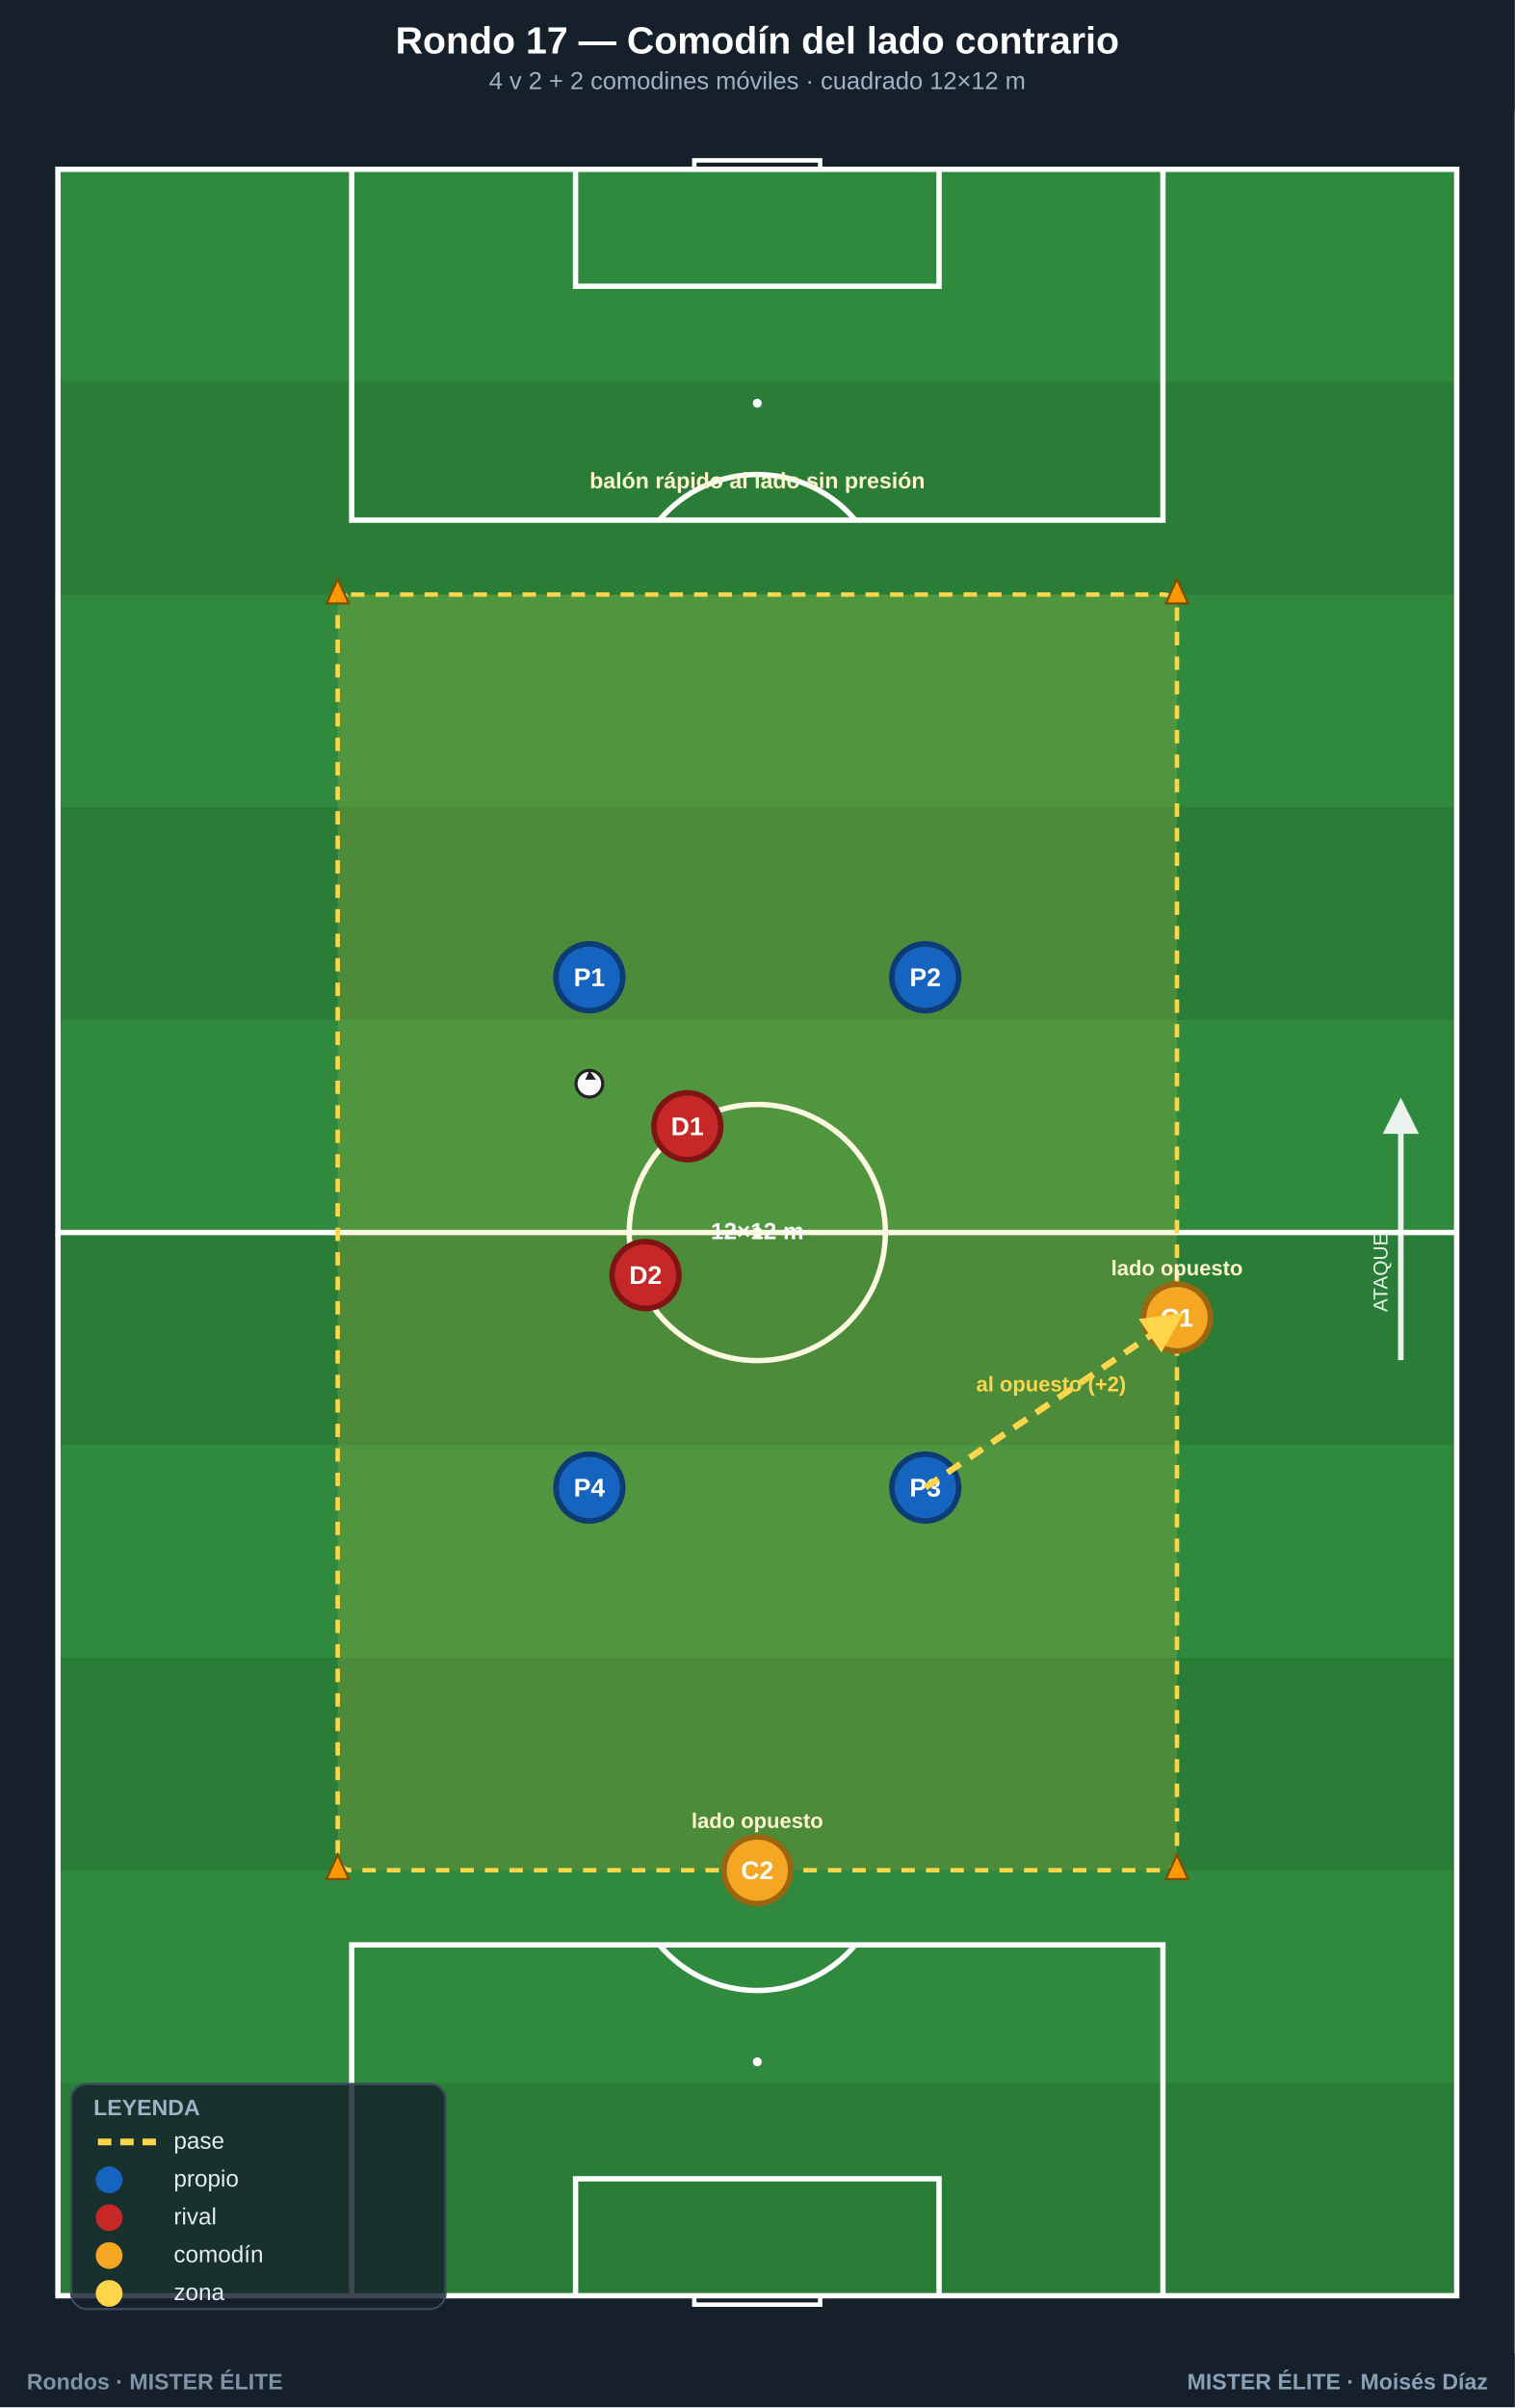
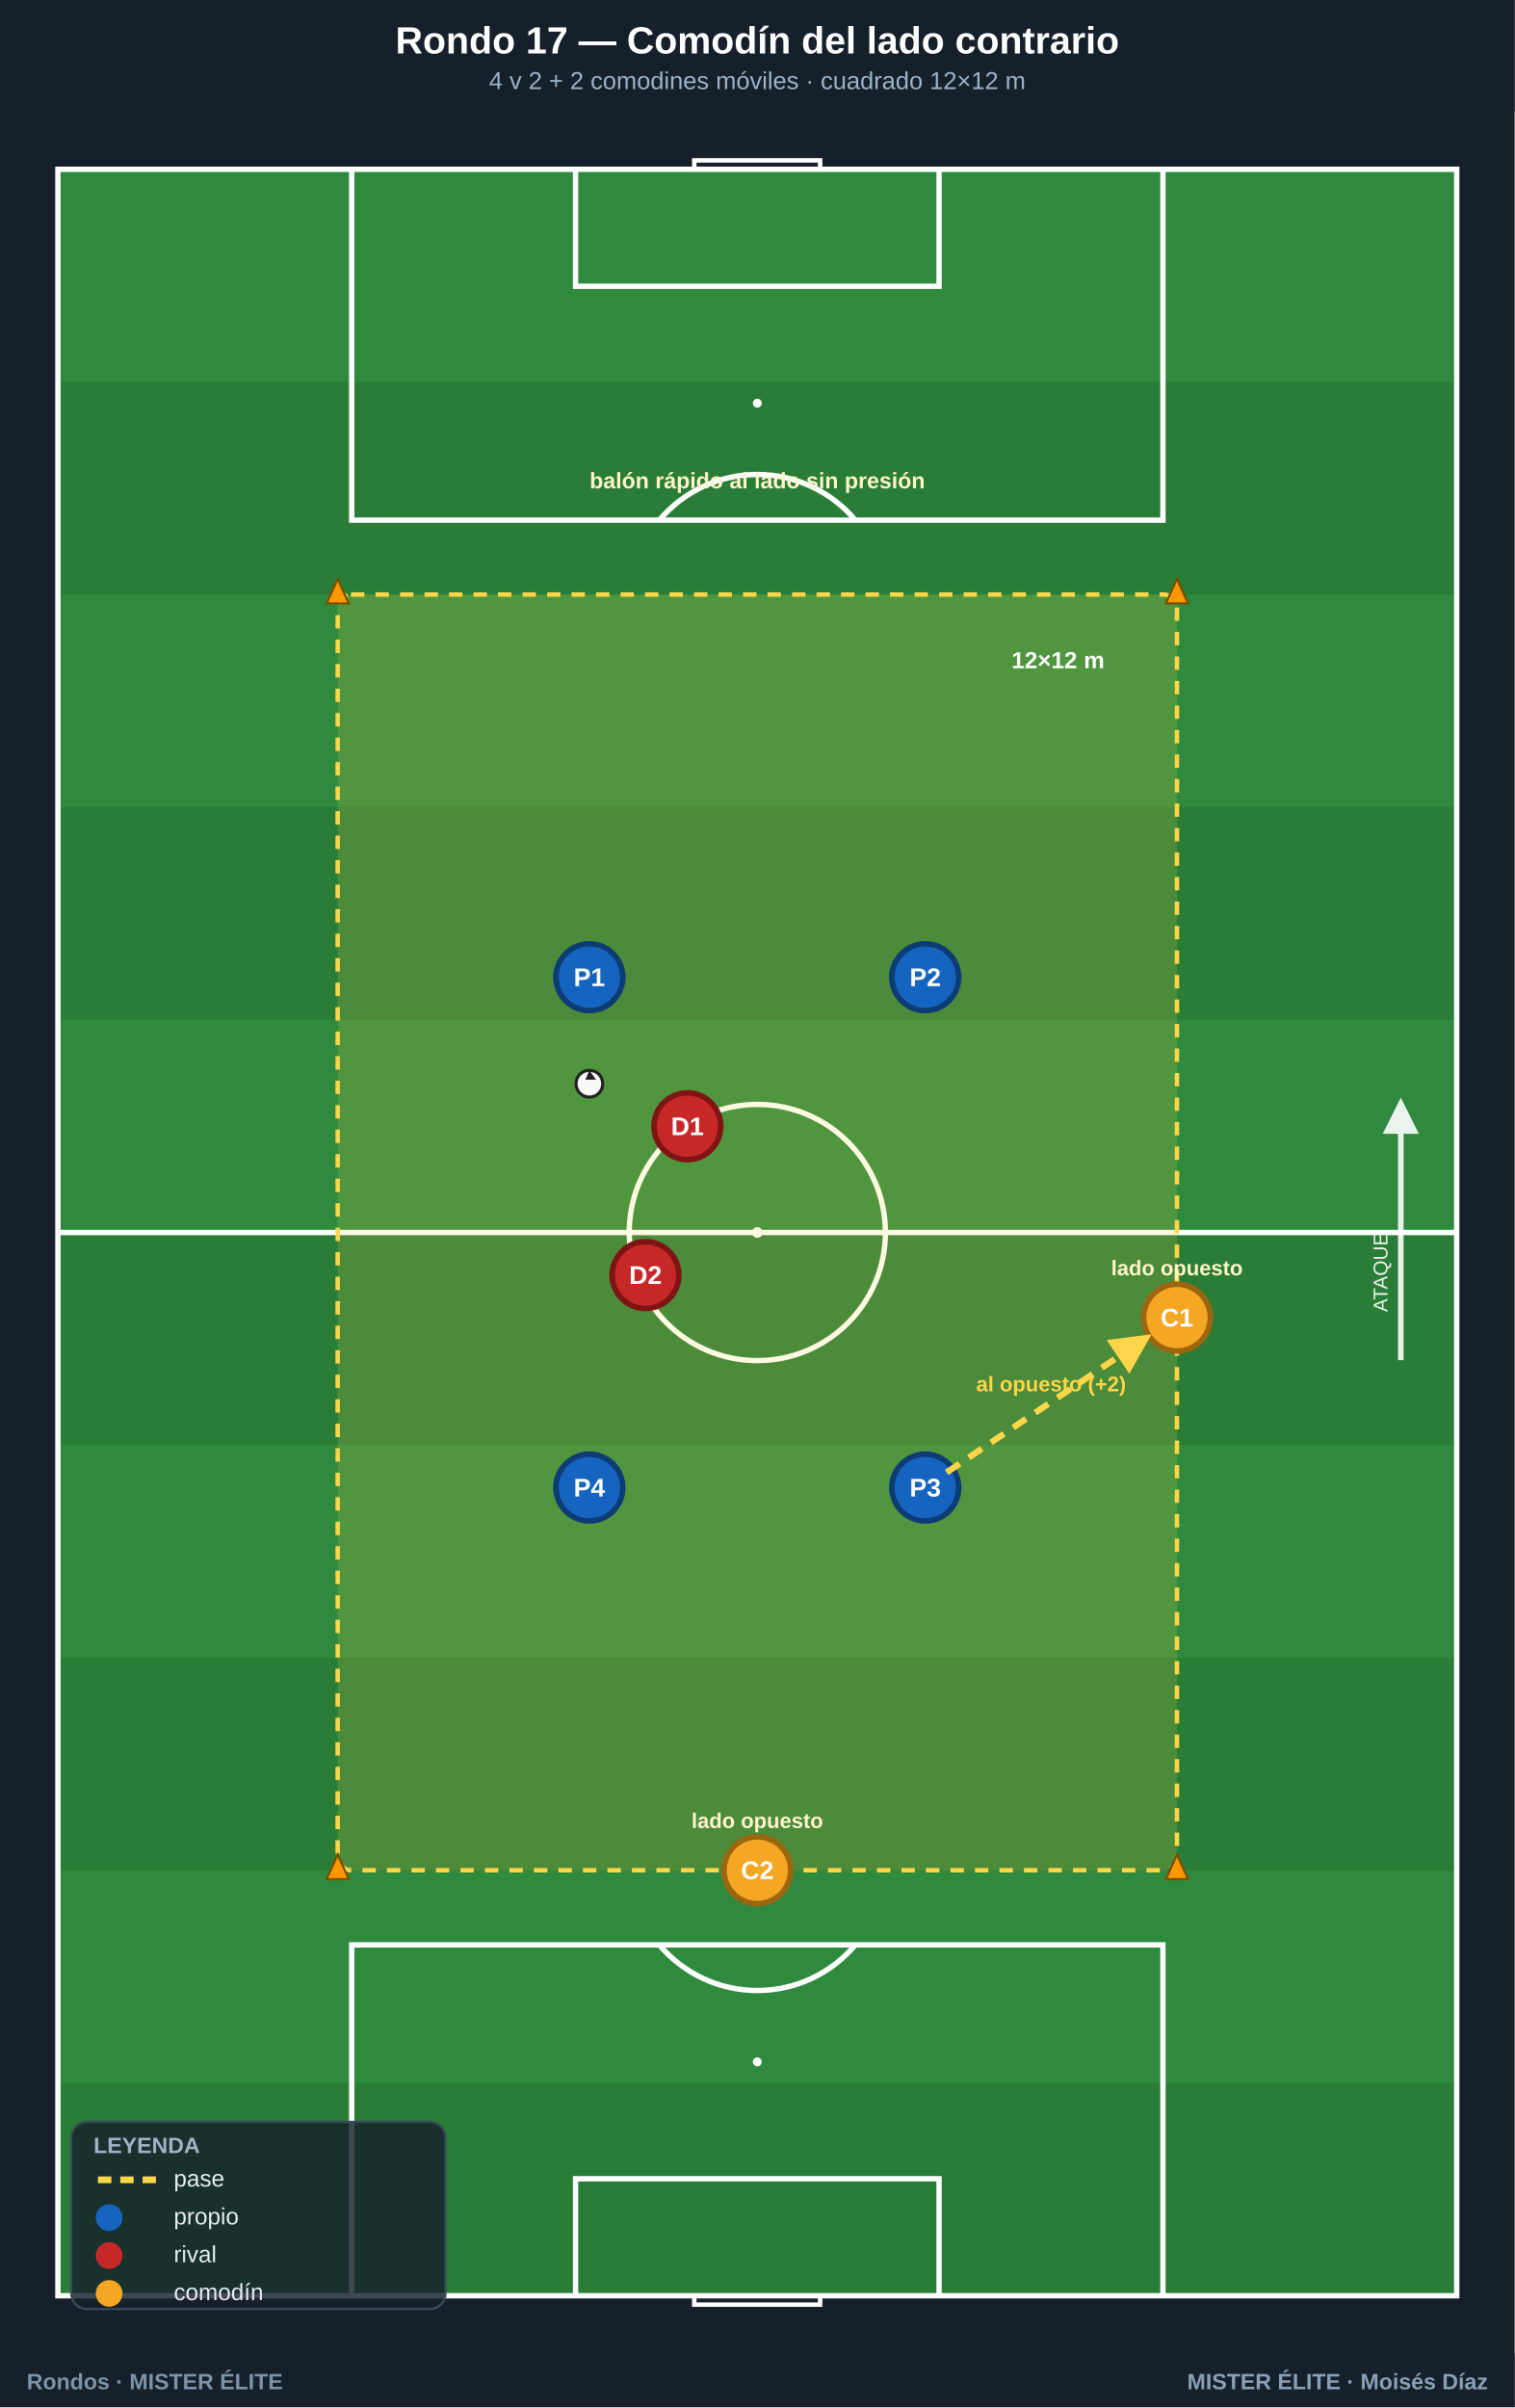
<svg xmlns="http://www.w3.org/2000/svg" viewBox="0 0 680 1081" width="680" height="1081" font-family="Segoe UI,Arial,sans-serif">
  <defs>
    <linearGradient id="sky" x1="0" y1="0" x2="0" y2="1">
      <stop offset="0" stop-color="#2f8a3e" />
      <stop offset="1" stop-color="#2b8139" />
    </linearGradient>
    <marker id="ah_pass" viewBox="0 0 10 10" refX="8" refY="5" markerWidth="6.5" markerHeight="6.5" orient="auto-start-reverse">
      <path d="M0,0 L10,5 L0,10 z" fill="#ffd54a" />
    </marker>
    <marker id="ah_run" viewBox="0 0 10 10" refX="8" refY="5" markerWidth="6.5" markerHeight="6.5" orient="auto-start-reverse">
      <path d="M0,0 L10,5 L0,10 z" fill="#ffffff" />
    </marker>
    <marker id="ah_drive" viewBox="0 0 10 10" refX="8" refY="5" markerWidth="6.5" markerHeight="6.5" orient="auto-start-reverse">
      <path d="M0,0 L10,5 L0,10 z" fill="#7ee0ff" />
    </marker>
    <marker id="ah_white" viewBox="0 0 10 10" refX="8" refY="5" markerWidth="6.5" markerHeight="6.5" orient="auto-start-reverse">
      <path d="M0,0 L10,5 L0,10 z" fill="#ffffff" />
    </marker>
  </defs>
  <rect x="0.0" y="0.0" width="680.0" height="1080.6" fill="#15202b" />
  <rect x="26.0" y="76.0" width="628.0" height="96.0" fill="#2f8a3e" />
  <rect x="26.0" y="171.5" width="628.0" height="96.0" fill="#2a7d36" />
  <rect x="26.0" y="266.9" width="628.0" height="96.0" fill="#2f8a3e" />
  <rect x="26.0" y="362.4" width="628.0" height="96.0" fill="#2a7d36" />
  <rect x="26.0" y="457.8" width="628.0" height="96.0" fill="#2f8a3e" />
  <rect x="26.0" y="553.3" width="628.0" height="96.0" fill="#2a7d36" />
  <rect x="26.0" y="648.7" width="628.0" height="96.0" fill="#2f8a3e" />
  <rect x="26.0" y="744.2" width="628.0" height="96.0" fill="#2a7d36" />
  <rect x="26.0" y="839.6" width="628.0" height="96.0" fill="#2f8a3e" />
  <rect x="26.0" y="935.1" width="628.0" height="96.0" fill="#2a7d36" />
  <rect x="26.0" y="76.0" width="628.0" height="954.6" fill="none" stroke="#ffffff" stroke-width="2.4" />
  <line x1="26.0" y1="553.3" x2="654.0" y2="553.3" stroke="#ffffff" stroke-width="2.4" opacity="1" />
  <circle cx="340.0" cy="553.3" r="57.5" fill="none" stroke="#ffffff" stroke-width="2.4" />
  <circle cx="340.0" cy="553.3" r="2.4" fill="#ffffff" />
  <path d="M157.9,76.0 L157.9,233.5 L522.1,233.5 L522.1,76.0" fill="none" stroke="#ffffff" stroke-width="2.4" />
  <path d="M258.4,76.0 L258.4,128.5 L421.6,128.5 L421.6,76.0" fill="none" stroke="#ffffff" stroke-width="2.4" />
  <circle cx="340.0" cy="181.0" r="2.0" fill="#ffffff" />
  <rect x="311.7" y="72.0" width="56.5" height="4" fill="none" stroke="#ffffff" stroke-width="2" />
  <path d="M296.0,233.5 A57.5,57.5 0 0 1 384.0,233.5" fill="none" stroke="#ffffff" stroke-width="2.4" />
  <path d="M157.9,1030.6 L157.9,873.1 L522.1,873.1 L522.1,1030.6" fill="none" stroke="#ffffff" stroke-width="2.4" />
  <path d="M258.4,1030.6 L258.4,978.1 L421.6,978.1 L421.6,1030.6" fill="none" stroke="#ffffff" stroke-width="2.4" />
  <circle cx="340.0" cy="925.6" r="2.0" fill="#ffffff" />
  <rect x="311.7" y="1030.6" width="56.5" height="4" fill="none" stroke="#ffffff" stroke-width="2" />
  <path d="M296.0,873.1 A57.5,57.5 0 0 0 384.0,873.1" fill="none" stroke="#ffffff" stroke-width="2.4" />
  <rect x="0.0" y="0.0" width="680.0" height="50.0" fill="#15202b" />
  <text x="340.0" y="24.0" font-family="Segoe UI,Arial,sans-serif" font-size="17" font-weight="800" fill="#ffffff" text-anchor="middle">Rondo 17 — Comodín del lado contrario</text>
  <text x="340.0" y="40.0" font-family="Segoe UI,Arial,sans-serif" font-size="11" font-weight="500" fill="#9fb3c8" text-anchor="middle">4 v 2 + 2 comodines móviles · cuadrado 12×12 m</text>
  <rect x="0.0" y="1056.6" width="680.0" height="24.0" fill="#15202b" />
  <text x="668.0" y="1072.6" font-family="Segoe UI,Arial,sans-serif" font-size="10" font-weight="700" fill="#8aa0b6" text-anchor="end">MISTER ÉLITE · Moisés Díaz</text>
  <text x="12.0" y="1072.6" font-family="Segoe UI,Arial,sans-serif" font-size="10" font-weight="600" fill="#7f93a8" text-anchor="start">Rondos · MISTER ÉLITE</text>
  <g opacity="0.9">
    <line x1="628.9" y1="610.6" x2="628.9" y2="496.0" stroke="#ffffff" stroke-width="2.5" marker-end="url(#ah_white)" />
    <text x="622.9" y="553.3" font-family="Segoe UI,Arial" font-size="9" fill="#ffffff" text-anchor="end" transform="rotate(-90 622.9 553.3)">ATAQUE</text>
  </g>
  <rect x="151.6" y="266.9" width="376.8" height="572.7" rx="6" fill="#ffd54a" fill-opacity="0.16" stroke="#ffd54a" stroke-width="2" stroke-dasharray="6 5" />
-   <text x="340.0" y="556.3" font-family="Segoe UI,Arial,sans-serif" font-size="10.5" font-weight="700" fill="#fff" text-anchor="middle">12×12 m</text>
+   <text x="475.0" y="300.0" font-family="Segoe UI,Arial,sans-serif" font-size="10.5" font-weight="700" fill="#fff" text-anchor="middle">12×12 m</text>
  <path d="M151.6,832.6 l5,11 l-10,0 z" fill="#ff9800" stroke="#7a4f00" stroke-width="1" />
  <path d="M151.6,259.9 l5,11 l-10,0 z" fill="#ff9800" stroke="#7a4f00" stroke-width="1" />
  <path d="M528.4,832.6 l5,11 l-10,0 z" fill="#ff9800" stroke="#7a4f00" stroke-width="1" />
  <path d="M528.4,259.9 l5,11 l-10,0 z" fill="#ff9800" stroke="#7a4f00" stroke-width="1" />
  <g>
    <circle cx="264.6" cy="438.7" r="15" fill="#1565c0" stroke="#0d3c75" stroke-width="2.5" />
    <text x="264.6" y="442.7" font-family="Segoe UI,Arial" font-size="11.5" font-weight="800" fill="#fff" text-anchor="middle">P1</text>
  </g>
  <g>
    <circle cx="415.4" cy="438.7" r="15" fill="#1565c0" stroke="#0d3c75" stroke-width="2.5" />
    <text x="415.4" y="442.7" font-family="Segoe UI,Arial" font-size="11.5" font-weight="800" fill="#fff" text-anchor="middle">P2</text>
  </g>
  <g>
    <circle cx="415.4" cy="667.8" r="15" fill="#1565c0" stroke="#0d3c75" stroke-width="2.5" />
    <text x="415.4" y="671.8" font-family="Segoe UI,Arial" font-size="11.5" font-weight="800" fill="#fff" text-anchor="middle">P3</text>
  </g>
  <g>
    <circle cx="264.6" cy="667.8" r="15" fill="#1565c0" stroke="#0d3c75" stroke-width="2.5" />
    <text x="264.6" y="671.8" font-family="Segoe UI,Arial" font-size="11.5" font-weight="800" fill="#fff" text-anchor="middle">P4</text>
  </g>
  <g>
    <circle cx="308.6" cy="505.6" r="15" fill="#c62828" stroke="#7f1414" stroke-width="2.5" />
    <text x="308.6" y="509.6" font-family="Segoe UI,Arial" font-size="11.5" font-weight="800" fill="#fff" text-anchor="middle">D1</text>
  </g>
  <g>
    <circle cx="289.8" cy="572.4" r="15" fill="#c62828" stroke="#7f1414" stroke-width="2.5" />
    <text x="289.8" y="576.4" font-family="Segoe UI,Arial" font-size="11.5" font-weight="800" fill="#fff" text-anchor="middle">D2</text>
  </g>
  <g>
    <circle cx="528.4" cy="591.5" r="15" fill="#f5a623" stroke="#9c6510" stroke-width="2.5" />
    <text x="528.4" y="595.5" font-family="Segoe UI,Arial" font-size="11.5" font-weight="800" fill="#fff" text-anchor="middle">C1</text>
  </g>
  <text x="528.4" y="572.5" font-family="Segoe UI,Arial,sans-serif" font-size="9.5" font-weight="600" fill="#fff5cc" text-anchor="middle">lado opuesto</text>
  <g>
    <circle cx="340.0" cy="839.6" r="15" fill="#f5a623" stroke="#9c6510" stroke-width="2.5" />
    <text x="340.0" y="843.6" font-family="Segoe UI,Arial" font-size="11.5" font-weight="800" fill="#fff" text-anchor="middle">C2</text>
  </g>
  <text x="340.0" y="820.6" font-family="Segoe UI,Arial,sans-serif" font-size="9.5" font-weight="600" fill="#fff5cc" text-anchor="middle">lado opuesto</text>
  <circle cx="264.6" cy="486.5" r="6.0" fill="#fafafa" stroke="#222" stroke-width="1.4" />
  <path d="M264.6,480.5 l3.0,4.2 l-4.8,0 z" fill="#222" />
-   <line x1="415.4" y1="667.8" x2="528.4" y2="591.5" stroke="#ffd54a" stroke-width="2.8" stroke-dasharray="7 5" marker-end="url(#ah_pass)" />
+   <line x1="425.0" y1="661.0" x2="514.0" y2="601.0" stroke="#ffd54a" stroke-width="2.8" stroke-dasharray="7 5" marker-end="url(#ah_pass)" />
  <text x="471.9" y="624.6" font-family="Segoe UI,Arial,sans-serif" font-size="9.5" font-weight="700" fill="#ffd54a" text-anchor="middle">al opuesto (+2)</text>
  <text x="340.0" y="219.2" font-family="Segoe UI,Arial,sans-serif" font-size="10" font-weight="600" fill="#fff5cc" text-anchor="middle">balón rápido al lado sin presión</text>
  <g>
-     <rect x="32" y="935.56" width="168" height="101" rx="7" fill="#15202b" fill-opacity="0.82" stroke="#3a4a5a" stroke-width="1" />
-     <text x="42" y="949.56" font-family="Segoe UI,Arial" font-size="10" font-weight="800" fill="#9fb3c8">LEYENDA</text>
-     <line x1="44" y1="961.56" x2="70" y2="961.56" stroke="#ffd54a" stroke-width="3" stroke-dasharray="6 4" />
-     <text x="78" y="964.56" font-family="Segoe UI,Arial" font-size="10.5" fill="#e6edf3">pase</text>
-     <circle cx="49" cy="978.56" r="6" fill="#1565c0" />
-     <text x="78" y="981.56" font-family="Segoe UI,Arial" font-size="10.5" fill="#e6edf3">propio</text>
-     <circle cx="49" cy="995.56" r="6" fill="#c62828" />
-     <text x="78" y="998.56" font-family="Segoe UI,Arial" font-size="10.5" fill="#e6edf3">rival</text>
-     <circle cx="49" cy="1012.56" r="6" fill="#f5a623" />
-     <text x="78" y="1015.56" font-family="Segoe UI,Arial" font-size="10.5" fill="#e6edf3">comodín</text>
-     <circle cx="49" cy="1029.56" r="6" fill="#ffd54a" />
-     <text x="78" y="1032.56" font-family="Segoe UI,Arial" font-size="10.5" fill="#e6edf3">zona</text>
+     <rect x="32" y="952.56" width="168" height="84" rx="7" fill="#15202b" fill-opacity="0.82" stroke="#3a4a5a" stroke-width="1" />
+     <text x="42" y="966.56" font-family="Segoe UI,Arial" font-size="10" font-weight="800" fill="#9fb3c8">LEYENDA</text>
+     <line x1="44" y1="978.56" x2="70" y2="978.56" stroke="#ffd54a" stroke-width="3" stroke-dasharray="6 4" />
+     <text x="78" y="981.56" font-family="Segoe UI,Arial" font-size="10.5" fill="#e6edf3">pase</text>
+     <circle cx="49" cy="995.56" r="6" fill="#1565c0" />
+     <text x="78" y="998.56" font-family="Segoe UI,Arial" font-size="10.5" fill="#e6edf3">propio</text>
+     <circle cx="49" cy="1012.56" r="6" fill="#c62828" />
+     <text x="78" y="1015.56" font-family="Segoe UI,Arial" font-size="10.5" fill="#e6edf3">rival</text>
+     <circle cx="49" cy="1029.56" r="6" fill="#f5a623" />
+     <text x="78" y="1032.56" font-family="Segoe UI,Arial" font-size="10.5" fill="#e6edf3">comodín</text>
  </g>
</svg>
